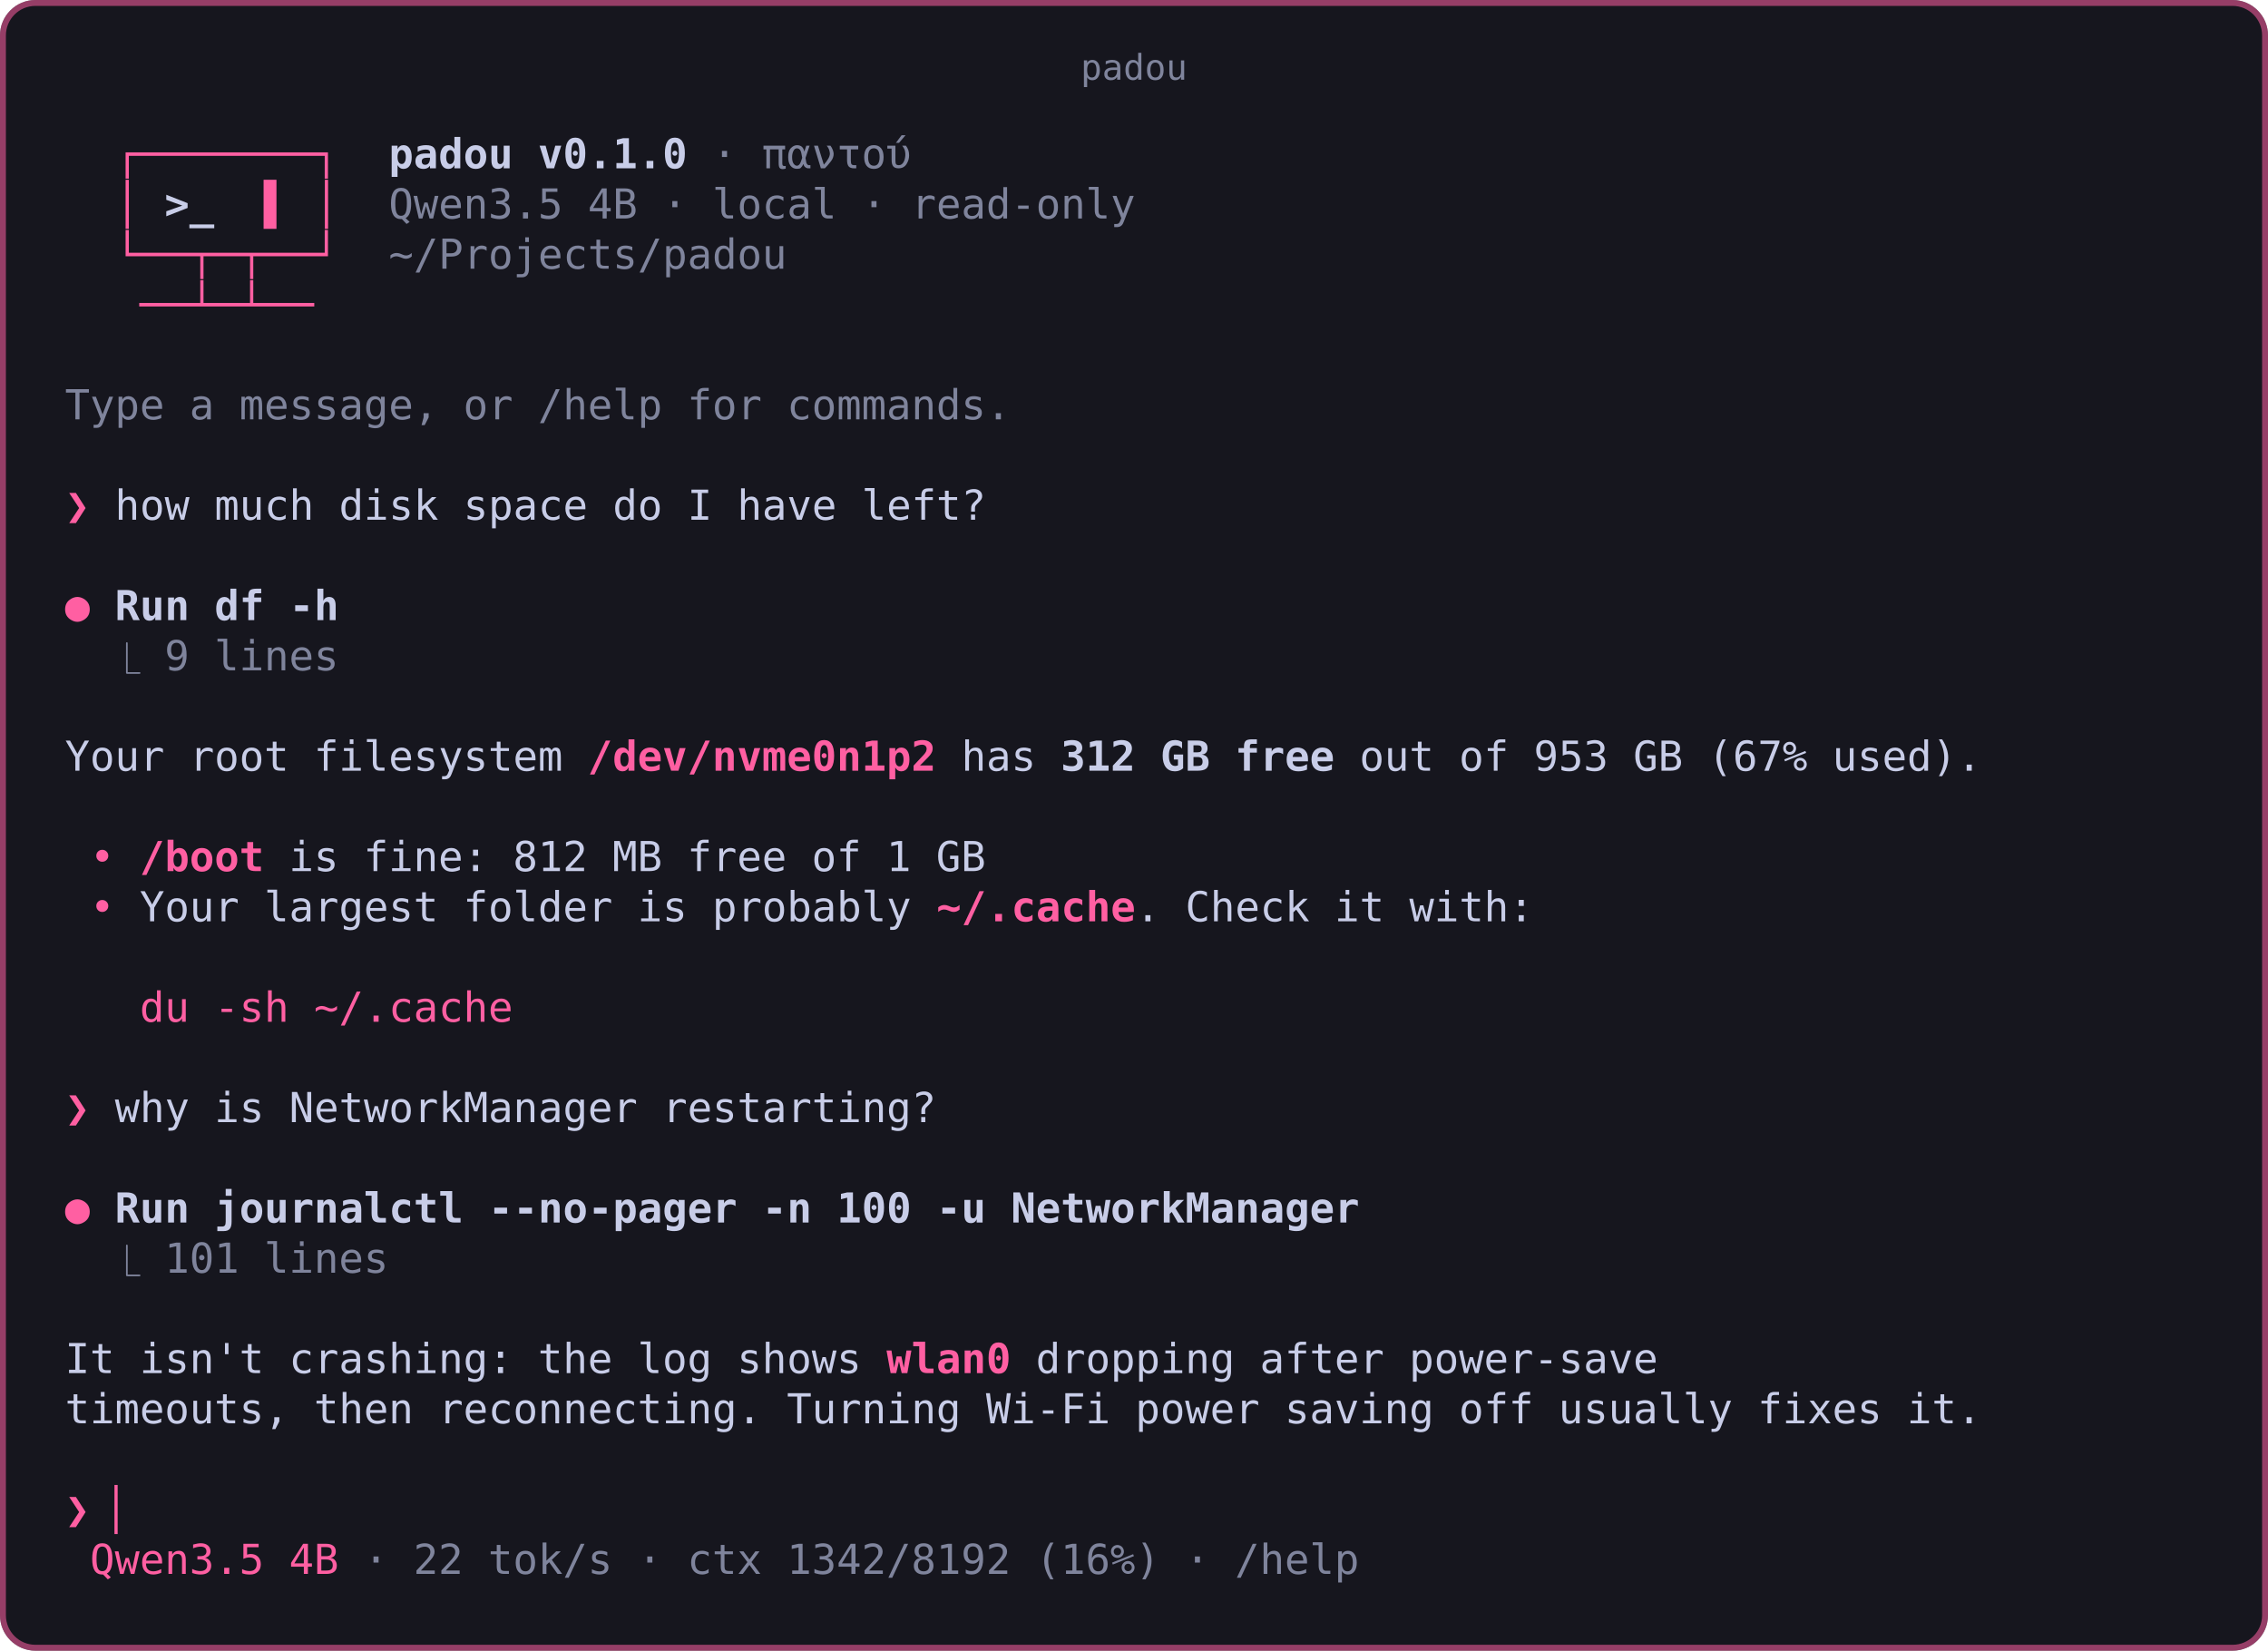
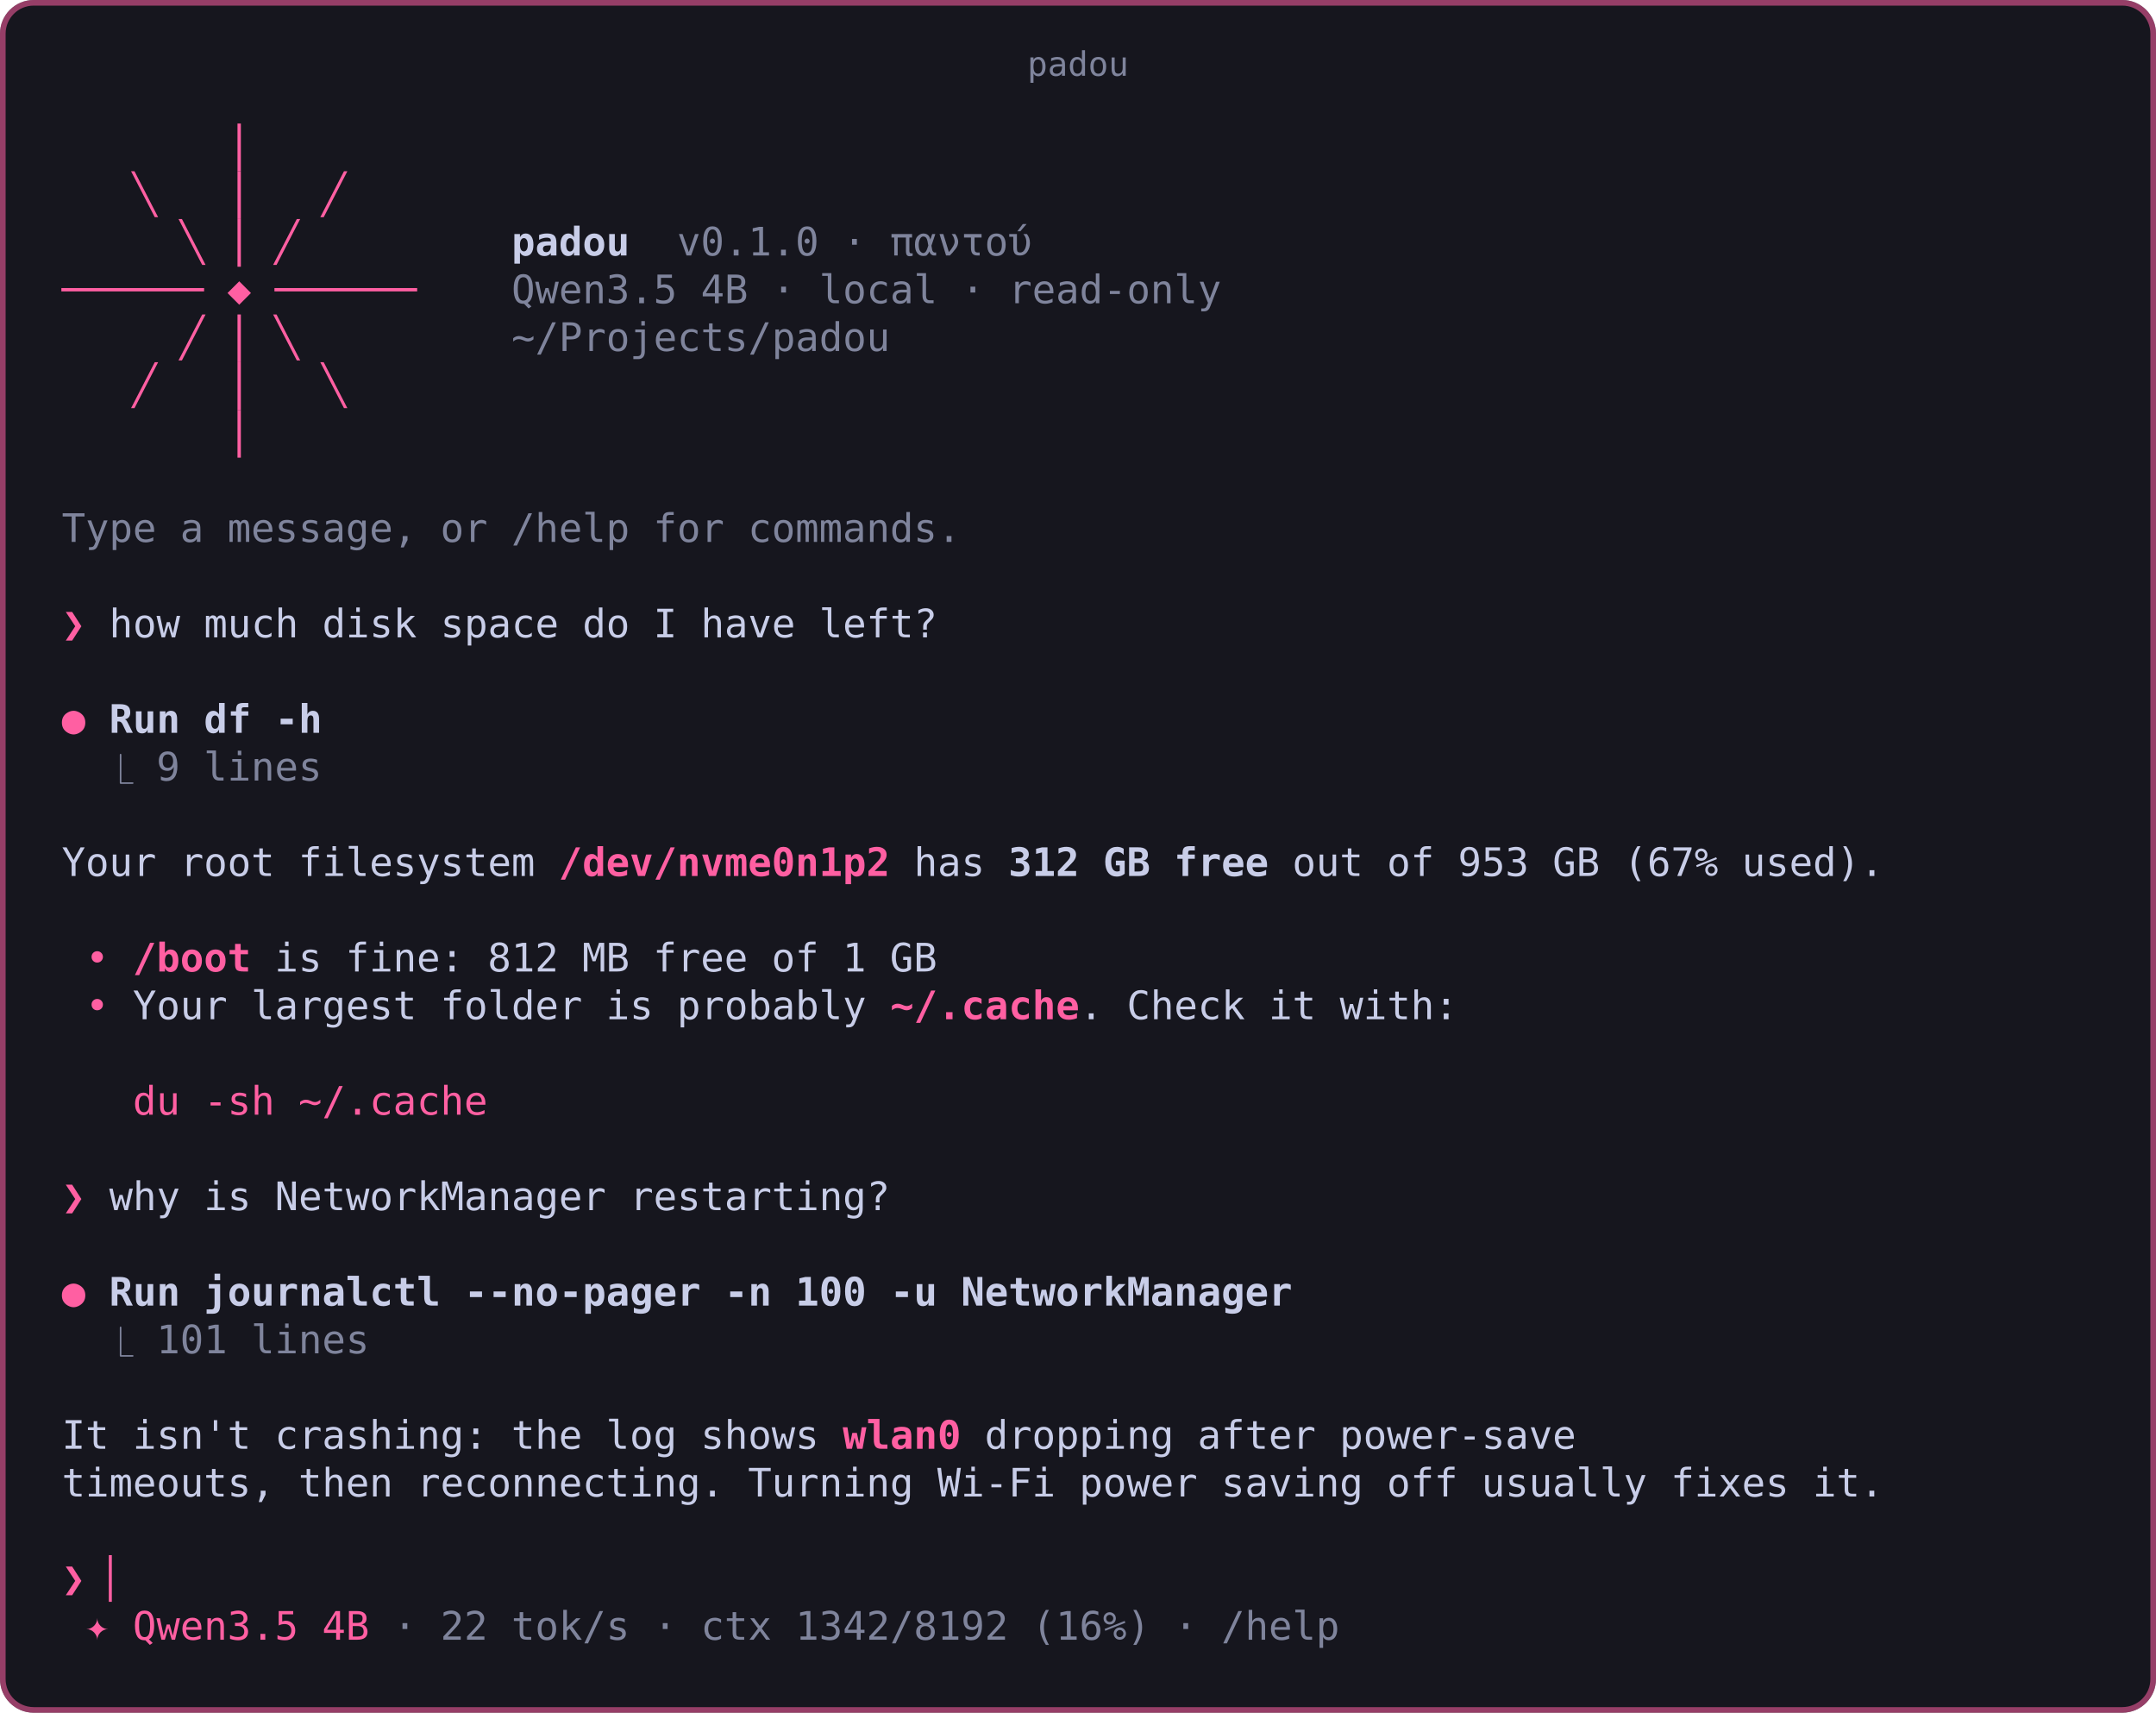
- <svg xmlns="http://www.w3.org/2000/svg" width="768" height="559" viewBox="0 0 768 559">
-   <rect width="768" height="559" rx="12" fill="#16161e" />
-   <rect x="1" y="1" width="766" height="557" rx="11" fill="none" stroke="#ff5fa2" stroke-opacity="0.55" stroke-width="2" />
+ <svg xmlns="http://www.w3.org/2000/svg" width="768" height="610" viewBox="0 0 768 610">
+   <rect width="768" height="610" rx="12" fill="#16161e" />
+   <rect x="1" y="1" width="766" height="608" rx="11" fill="none" stroke="#ff5fa2" stroke-opacity="0.55" stroke-width="2" />
  <text x="384.0" y="27" fill="#7f849c" font-family="'JetBrains Mono','JetBrainsMono Nerd Font','DejaVu Sans Mono',monospace" font-size="12" text-anchor="middle">padou</text>
  <g font-family="'JetBrains Mono','JetBrainsMono Nerd Font','DejaVu Sans Mono',monospace" font-size="14" xml:space="preserve">
-     <text x="22.0" y="57" fill="#ff5fa2" textLength="92.7" lengthAdjust="spacingAndGlyphs">  ┌───────┐</text>
-     <text x="131.6" y="57" fill="#c8cde8" font-weight="700" textLength="101.2" lengthAdjust="spacingAndGlyphs">padou v0.1.0</text>
-     <text x="232.7" y="57" fill="#7f849c" textLength="75.9" lengthAdjust="spacingAndGlyphs"> · παντού</text>
-     <text x="22.0" y="74" fill="#ff5fa2" textLength="33.7" lengthAdjust="spacingAndGlyphs">  │ </text>
-     <text x="55.7" y="74" fill="#c8cde8" font-weight="700" textLength="16.9" lengthAdjust="spacingAndGlyphs">&gt;_</text>
-     <text x="89.4" y="74" fill="#ff5fa2" textLength="8.4" lengthAdjust="spacingAndGlyphs">▌</text>
-     <text x="97.9" y="74" fill="#ff5fa2" textLength="16.9" lengthAdjust="spacingAndGlyphs"> │</text>
-     <text x="131.6" y="74" fill="#7f849c" textLength="252.9" lengthAdjust="spacingAndGlyphs">Qwen3.5 4B · local · read-only</text>
-     <text x="22.0" y="91" fill="#ff5fa2" textLength="92.7" lengthAdjust="spacingAndGlyphs">  └──┬─┬──┘</text>
-     <text x="131.6" y="91" fill="#7f849c" textLength="134.9" lengthAdjust="spacingAndGlyphs">~/Projects/padou</text>
-     <text x="22.0" y="108" fill="#ff5fa2" textLength="84.3" lengthAdjust="spacingAndGlyphs">   ──┴─┴──</text>
-     <text x="22.0" y="142" fill="#7f849c" textLength="320.3" lengthAdjust="spacingAndGlyphs">Type a message, or /help for commands.</text>
-     <text x="22.0" y="176" fill="#ff5fa2" font-weight="700" textLength="16.9" lengthAdjust="spacingAndGlyphs">❯ </text>
-     <text x="38.9" y="176" fill="#c8cde8" textLength="295.1" lengthAdjust="spacingAndGlyphs">how much disk space do I have left?</text>
-     <text x="22.0" y="210" fill="#ff5fa2" textLength="16.9" lengthAdjust="spacingAndGlyphs">● </text>
-     <text x="38.9" y="210" fill="#c8cde8" font-weight="700" textLength="75.9" lengthAdjust="spacingAndGlyphs">Run df -h</text>
-     <text x="22.0" y="227" fill="#7f849c" textLength="33.7" lengthAdjust="spacingAndGlyphs">  ⎿ </text>
-     <text x="55.7" y="227" fill="#7f849c" textLength="59.0" lengthAdjust="spacingAndGlyphs">9 lines</text>
-     <text x="22.0" y="261" fill="#c8cde8" textLength="177.0" lengthAdjust="spacingAndGlyphs">Your root filesystem </text>
-     <text x="199.0" y="261" fill="#ff5fa2" font-weight="700" textLength="118.0" lengthAdjust="spacingAndGlyphs">/dev/nvme0n1p2</text>
-     <text x="317.1" y="261" fill="#c8cde8" textLength="42.1" lengthAdjust="spacingAndGlyphs"> has </text>
-     <text x="359.2" y="261" fill="#c8cde8" font-weight="700" textLength="92.7" lengthAdjust="spacingAndGlyphs">312 GB free</text>
-     <text x="451.9" y="261" fill="#c8cde8" textLength="219.2" lengthAdjust="spacingAndGlyphs"> out of 953 GB (67% used).</text>
-     <text x="22.0" y="295" fill="#ff5fa2" textLength="25.3" lengthAdjust="spacingAndGlyphs"> • </text>
-     <text x="47.3" y="295" fill="#ff5fa2" font-weight="700" textLength="42.1" lengthAdjust="spacingAndGlyphs">/boot</text>
-     <text x="89.4" y="295" fill="#c8cde8" textLength="244.5" lengthAdjust="spacingAndGlyphs"> is fine: 812 MB free of 1 GB</text>
-     <text x="22.0" y="312" fill="#ff5fa2" textLength="25.3" lengthAdjust="spacingAndGlyphs"> • </text>
-     <text x="47.3" y="312" fill="#c8cde8" textLength="269.8" lengthAdjust="spacingAndGlyphs">Your largest folder is probably </text>
-     <text x="317.1" y="312" fill="#ff5fa2" font-weight="700" textLength="67.4" lengthAdjust="spacingAndGlyphs">~/.cache</text>
-     <text x="384.5" y="312" fill="#c8cde8" textLength="134.9" lengthAdjust="spacingAndGlyphs">. Check it with:</text>
-     <text x="22.0" y="346" fill="#ff5fa2" textLength="151.7" lengthAdjust="spacingAndGlyphs">   du -sh ~/.cache</text>
-     <text x="22.0" y="380" fill="#ff5fa2" font-weight="700" textLength="16.9" lengthAdjust="spacingAndGlyphs">❯ </text>
-     <text x="38.9" y="380" fill="#c8cde8" textLength="278.2" lengthAdjust="spacingAndGlyphs">why is NetworkManager restarting?</text>
-     <text x="22.0" y="414" fill="#ff5fa2" textLength="16.9" lengthAdjust="spacingAndGlyphs">● </text>
-     <text x="38.9" y="414" fill="#c8cde8" font-weight="700" textLength="421.5" lengthAdjust="spacingAndGlyphs">Run journalctl --no-pager -n 100 -u NetworkManager</text>
-     <text x="22.0" y="431" fill="#7f849c" textLength="33.7" lengthAdjust="spacingAndGlyphs">  ⎿ </text>
-     <text x="55.7" y="431" fill="#7f849c" textLength="75.9" lengthAdjust="spacingAndGlyphs">101 lines</text>
-     <text x="22.0" y="465" fill="#c8cde8" textLength="278.2" lengthAdjust="spacingAndGlyphs">It isn't crashing: the log shows </text>
-     <text x="300.2" y="465" fill="#ff5fa2" font-weight="700" textLength="42.1" lengthAdjust="spacingAndGlyphs">wlan0</text>
-     <text x="342.3" y="465" fill="#c8cde8" textLength="219.2" lengthAdjust="spacingAndGlyphs"> dropping after power-save</text>
-     <text x="22.0" y="482" fill="#c8cde8" textLength="649.1" lengthAdjust="spacingAndGlyphs">timeouts, then reconnecting. Turning Wi-Fi power saving off usually fixes it.</text>
-     <text x="22.0" y="516" fill="#ff5fa2" font-weight="700" textLength="16.9" lengthAdjust="spacingAndGlyphs">❯ </text>
-     <text x="38.9" y="516" fill="#ff5fa2" textLength="8.4" lengthAdjust="spacingAndGlyphs">▏</text>
-     <text x="22.0" y="533" fill="#ff5fa2" textLength="92.7" lengthAdjust="spacingAndGlyphs"> Qwen3.5 4B</text>
-     <text x="114.7" y="533" fill="#7f849c" textLength="354.1" lengthAdjust="spacingAndGlyphs"> · 22 tok/s · ctx 1342/8192 (16%) · /help </text>
+     <rect x="84.6" y="44" width="1.2" height="17" fill="#ff5fa2" />
+     <text x="47.3" y="74" fill="#ff5fa2" font-weight="700" textLength="8.4" lengthAdjust="spacingAndGlyphs">╲</text>
+     <rect x="84.6" y="61" width="1.2" height="17" fill="#ff5fa2" />
+     <text x="114.7" y="74" fill="#ff5fa2" font-weight="700" textLength="8.4" lengthAdjust="spacingAndGlyphs">╱</text>
+     <text x="64.2" y="91" fill="#ff5fa2" font-weight="700" textLength="8.4" lengthAdjust="spacingAndGlyphs">╲</text>
+     <rect x="84.6" y="78" width="1.2" height="17" fill="#ff5fa2" />
+     <text x="97.9" y="91" fill="#ff5fa2" font-weight="700" textLength="8.4" lengthAdjust="spacingAndGlyphs">╱</text>
+     <text x="182.2" y="91" fill="#c8cde8" font-weight="700" textLength="42.1" lengthAdjust="spacingAndGlyphs">padou</text>
+     <text x="224.3" y="91" fill="#7f849c" textLength="143.3" lengthAdjust="spacingAndGlyphs">  v0.1.0 · παντού</text>
+     <text x="22.0" y="108" fill="#ff5fa2" font-weight="700" textLength="50.6" lengthAdjust="spacingAndGlyphs">──────</text>
+     <text x="81.0" y="108" fill="#ff5fa2" font-weight="700" textLength="8.4" lengthAdjust="spacingAndGlyphs">◆</text>
+     <text x="97.9" y="108" fill="#ff5fa2" font-weight="700" textLength="50.6" lengthAdjust="spacingAndGlyphs">──────</text>
+     <text x="182.2" y="108" fill="#7f849c" textLength="252.9" lengthAdjust="spacingAndGlyphs">Qwen3.5 4B · local · read-only</text>
+     <text x="64.2" y="125" fill="#ff5fa2" font-weight="700" textLength="8.4" lengthAdjust="spacingAndGlyphs">╱</text>
+     <rect x="84.6" y="112" width="1.2" height="17" fill="#ff5fa2" />
+     <text x="97.9" y="125" fill="#ff5fa2" font-weight="700" textLength="8.4" lengthAdjust="spacingAndGlyphs">╲</text>
+     <text x="182.2" y="125" fill="#7f849c" textLength="134.9" lengthAdjust="spacingAndGlyphs">~/Projects/padou</text>
+     <text x="47.3" y="142" fill="#ff5fa2" font-weight="700" textLength="8.4" lengthAdjust="spacingAndGlyphs">╱</text>
+     <rect x="84.6" y="129" width="1.2" height="17" fill="#ff5fa2" />
+     <text x="114.7" y="142" fill="#ff5fa2" font-weight="700" textLength="8.4" lengthAdjust="spacingAndGlyphs">╲</text>
+     <rect x="84.6" y="146" width="1.2" height="17" fill="#ff5fa2" />
+     <text x="22.0" y="193" fill="#7f849c" textLength="320.3" lengthAdjust="spacingAndGlyphs">Type a message, or /help for commands.</text>
+     <text x="22.0" y="227" fill="#ff5fa2" font-weight="700" textLength="16.9" lengthAdjust="spacingAndGlyphs">❯ </text>
+     <text x="38.9" y="227" fill="#c8cde8" textLength="295.1" lengthAdjust="spacingAndGlyphs">how much disk space do I have left?</text>
+     <text x="22.0" y="261" fill="#ff5fa2" textLength="16.9" lengthAdjust="spacingAndGlyphs">● </text>
+     <text x="38.9" y="261" fill="#c8cde8" font-weight="700" textLength="75.9" lengthAdjust="spacingAndGlyphs">Run df -h</text>
+     <text x="22.0" y="278" fill="#7f849c" textLength="33.7" lengthAdjust="spacingAndGlyphs">  ⎿ </text>
+     <text x="55.7" y="278" fill="#7f849c" textLength="59.0" lengthAdjust="spacingAndGlyphs">9 lines</text>
+     <text x="22.0" y="312" fill="#c8cde8" textLength="177.0" lengthAdjust="spacingAndGlyphs">Your root filesystem </text>
+     <text x="199.0" y="312" fill="#ff5fa2" font-weight="700" textLength="118.0" lengthAdjust="spacingAndGlyphs">/dev/nvme0n1p2</text>
+     <text x="317.1" y="312" fill="#c8cde8" textLength="42.1" lengthAdjust="spacingAndGlyphs"> has </text>
+     <text x="359.2" y="312" fill="#c8cde8" font-weight="700" textLength="92.7" lengthAdjust="spacingAndGlyphs">312 GB free</text>
+     <text x="451.9" y="312" fill="#c8cde8" textLength="219.2" lengthAdjust="spacingAndGlyphs"> out of 953 GB (67% used).</text>
+     <text x="22.0" y="346" fill="#ff5fa2" textLength="25.3" lengthAdjust="spacingAndGlyphs"> • </text>
+     <text x="47.3" y="346" fill="#ff5fa2" font-weight="700" textLength="42.1" lengthAdjust="spacingAndGlyphs">/boot</text>
+     <text x="89.4" y="346" fill="#c8cde8" textLength="244.5" lengthAdjust="spacingAndGlyphs"> is fine: 812 MB free of 1 GB</text>
+     <text x="22.0" y="363" fill="#ff5fa2" textLength="25.3" lengthAdjust="spacingAndGlyphs"> • </text>
+     <text x="47.3" y="363" fill="#c8cde8" textLength="269.8" lengthAdjust="spacingAndGlyphs">Your largest folder is probably </text>
+     <text x="317.1" y="363" fill="#ff5fa2" font-weight="700" textLength="67.4" lengthAdjust="spacingAndGlyphs">~/.cache</text>
+     <text x="384.5" y="363" fill="#c8cde8" textLength="134.9" lengthAdjust="spacingAndGlyphs">. Check it with:</text>
+     <text x="22.0" y="397" fill="#ff5fa2" textLength="151.7" lengthAdjust="spacingAndGlyphs">   du -sh ~/.cache</text>
+     <text x="22.0" y="431" fill="#ff5fa2" font-weight="700" textLength="16.9" lengthAdjust="spacingAndGlyphs">❯ </text>
+     <text x="38.9" y="431" fill="#c8cde8" textLength="278.2" lengthAdjust="spacingAndGlyphs">why is NetworkManager restarting?</text>
+     <text x="22.0" y="465" fill="#ff5fa2" textLength="16.9" lengthAdjust="spacingAndGlyphs">● </text>
+     <text x="38.9" y="465" fill="#c8cde8" font-weight="700" textLength="421.5" lengthAdjust="spacingAndGlyphs">Run journalctl --no-pager -n 100 -u NetworkManager</text>
+     <text x="22.0" y="482" fill="#7f849c" textLength="33.7" lengthAdjust="spacingAndGlyphs">  ⎿ </text>
+     <text x="55.7" y="482" fill="#7f849c" textLength="75.9" lengthAdjust="spacingAndGlyphs">101 lines</text>
+     <text x="22.0" y="516" fill="#c8cde8" textLength="278.2" lengthAdjust="spacingAndGlyphs">It isn't crashing: the log shows </text>
+     <text x="300.2" y="516" fill="#ff5fa2" font-weight="700" textLength="42.1" lengthAdjust="spacingAndGlyphs">wlan0</text>
+     <text x="342.3" y="516" fill="#c8cde8" textLength="219.2" lengthAdjust="spacingAndGlyphs"> dropping after power-save</text>
+     <text x="22.0" y="533" fill="#c8cde8" textLength="649.1" lengthAdjust="spacingAndGlyphs">timeouts, then reconnecting. Turning Wi-Fi power saving off usually fixes it.</text>
+     <text x="22.0" y="567" fill="#ff5fa2" font-weight="700" textLength="16.9" lengthAdjust="spacingAndGlyphs">❯ </text>
+     <text x="38.9" y="567" fill="#ff5fa2" textLength="8.4" lengthAdjust="spacingAndGlyphs">▏</text>
+     <text x="22.0" y="584" fill="#ff5fa2" textLength="109.6" lengthAdjust="spacingAndGlyphs"> ✦ Qwen3.5 4B</text>
+     <text x="131.6" y="584" fill="#7f849c" textLength="354.1" lengthAdjust="spacingAndGlyphs"> · 22 tok/s · ctx 1342/8192 (16%) · /help </text>
  </g>
</svg>
